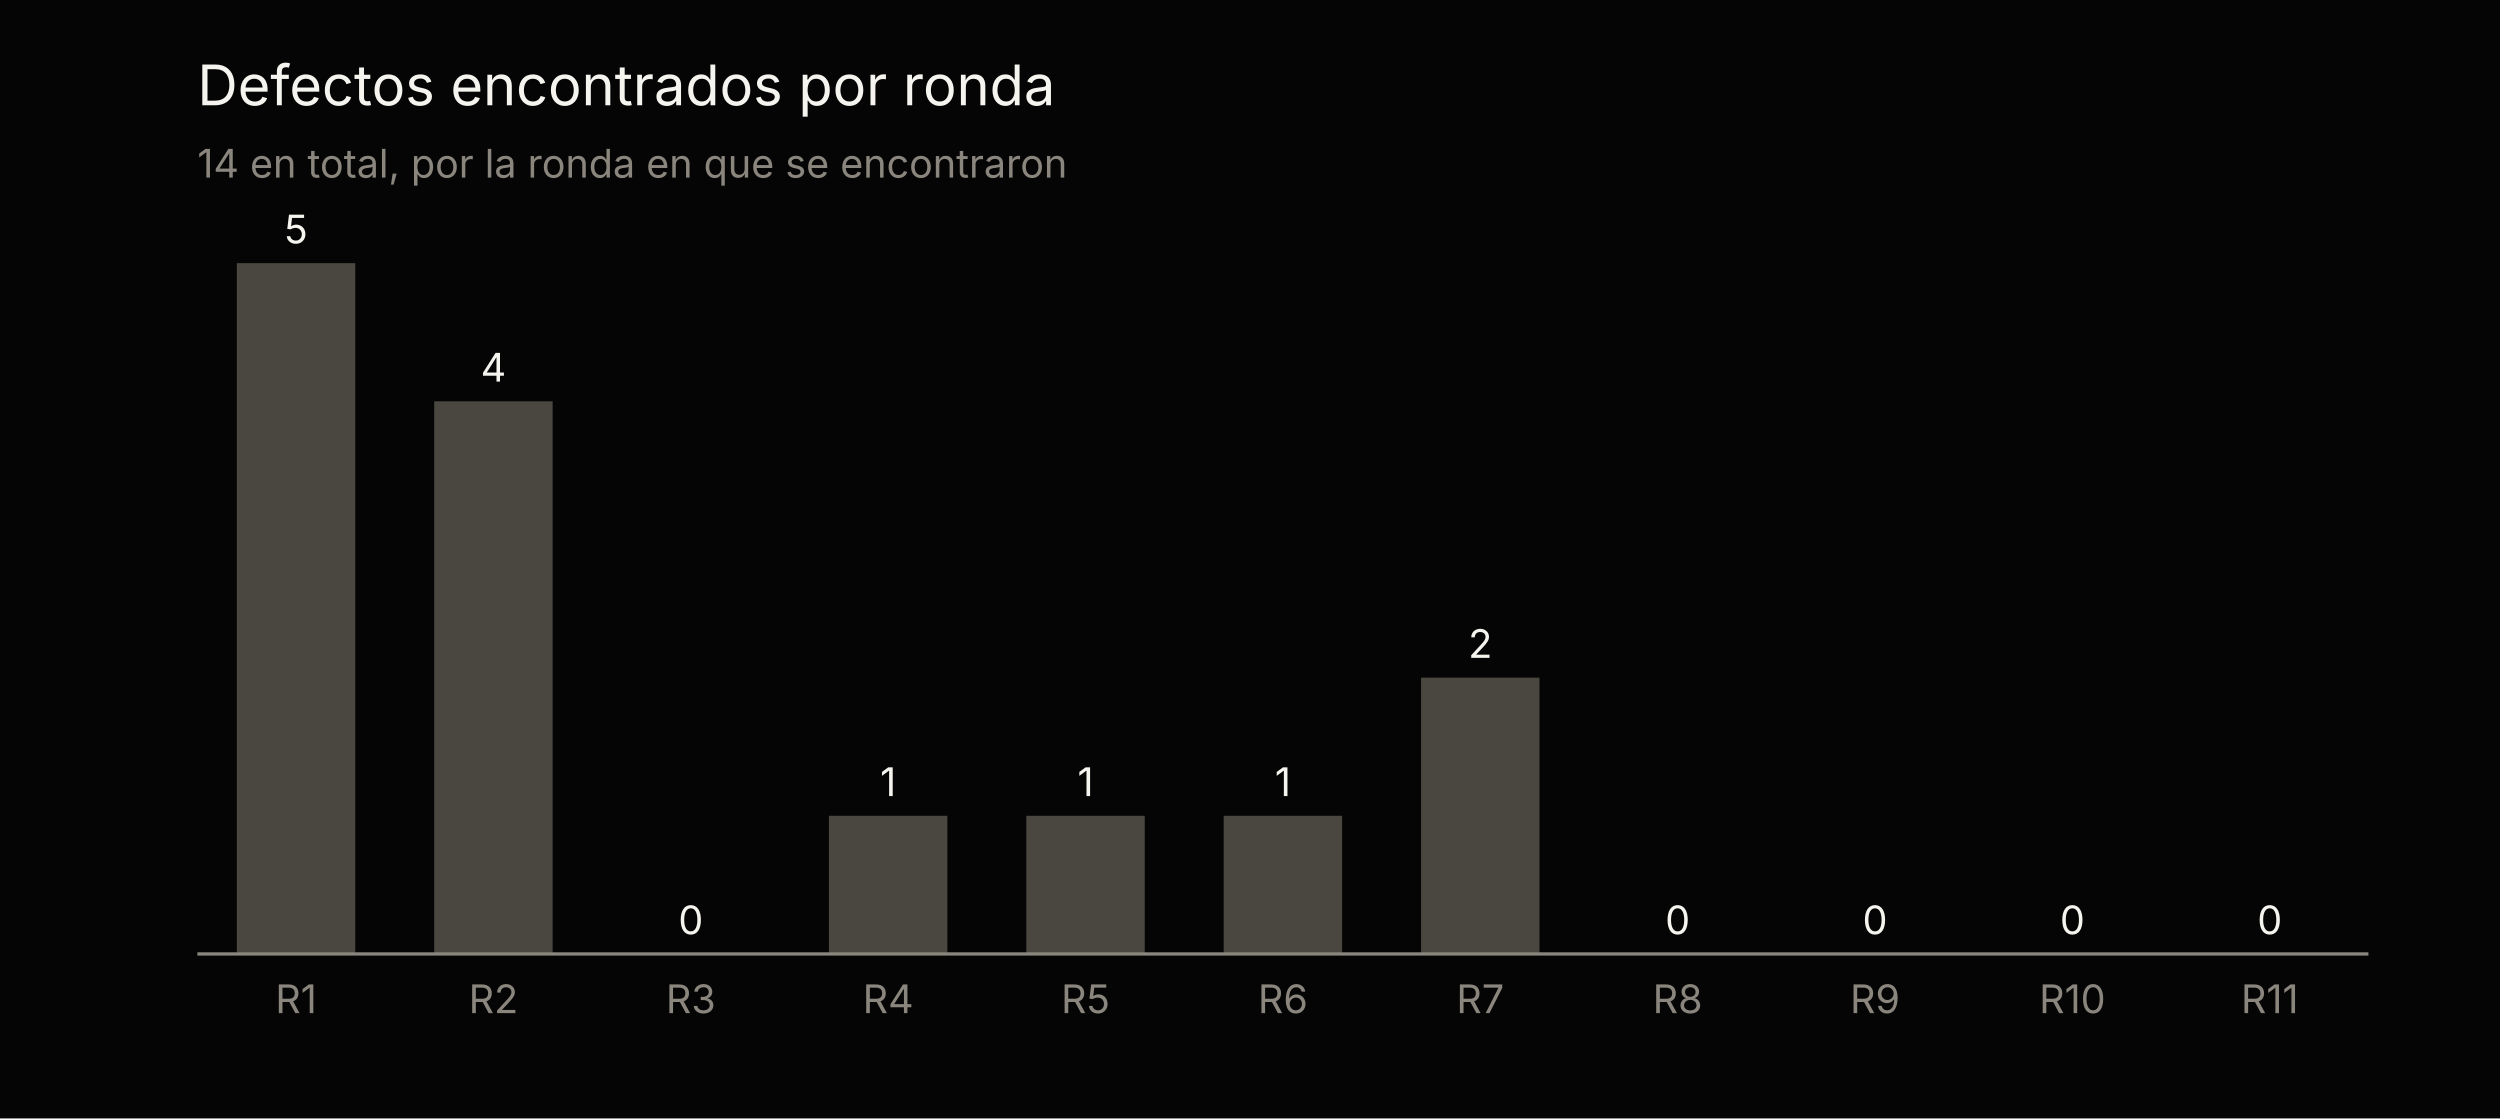
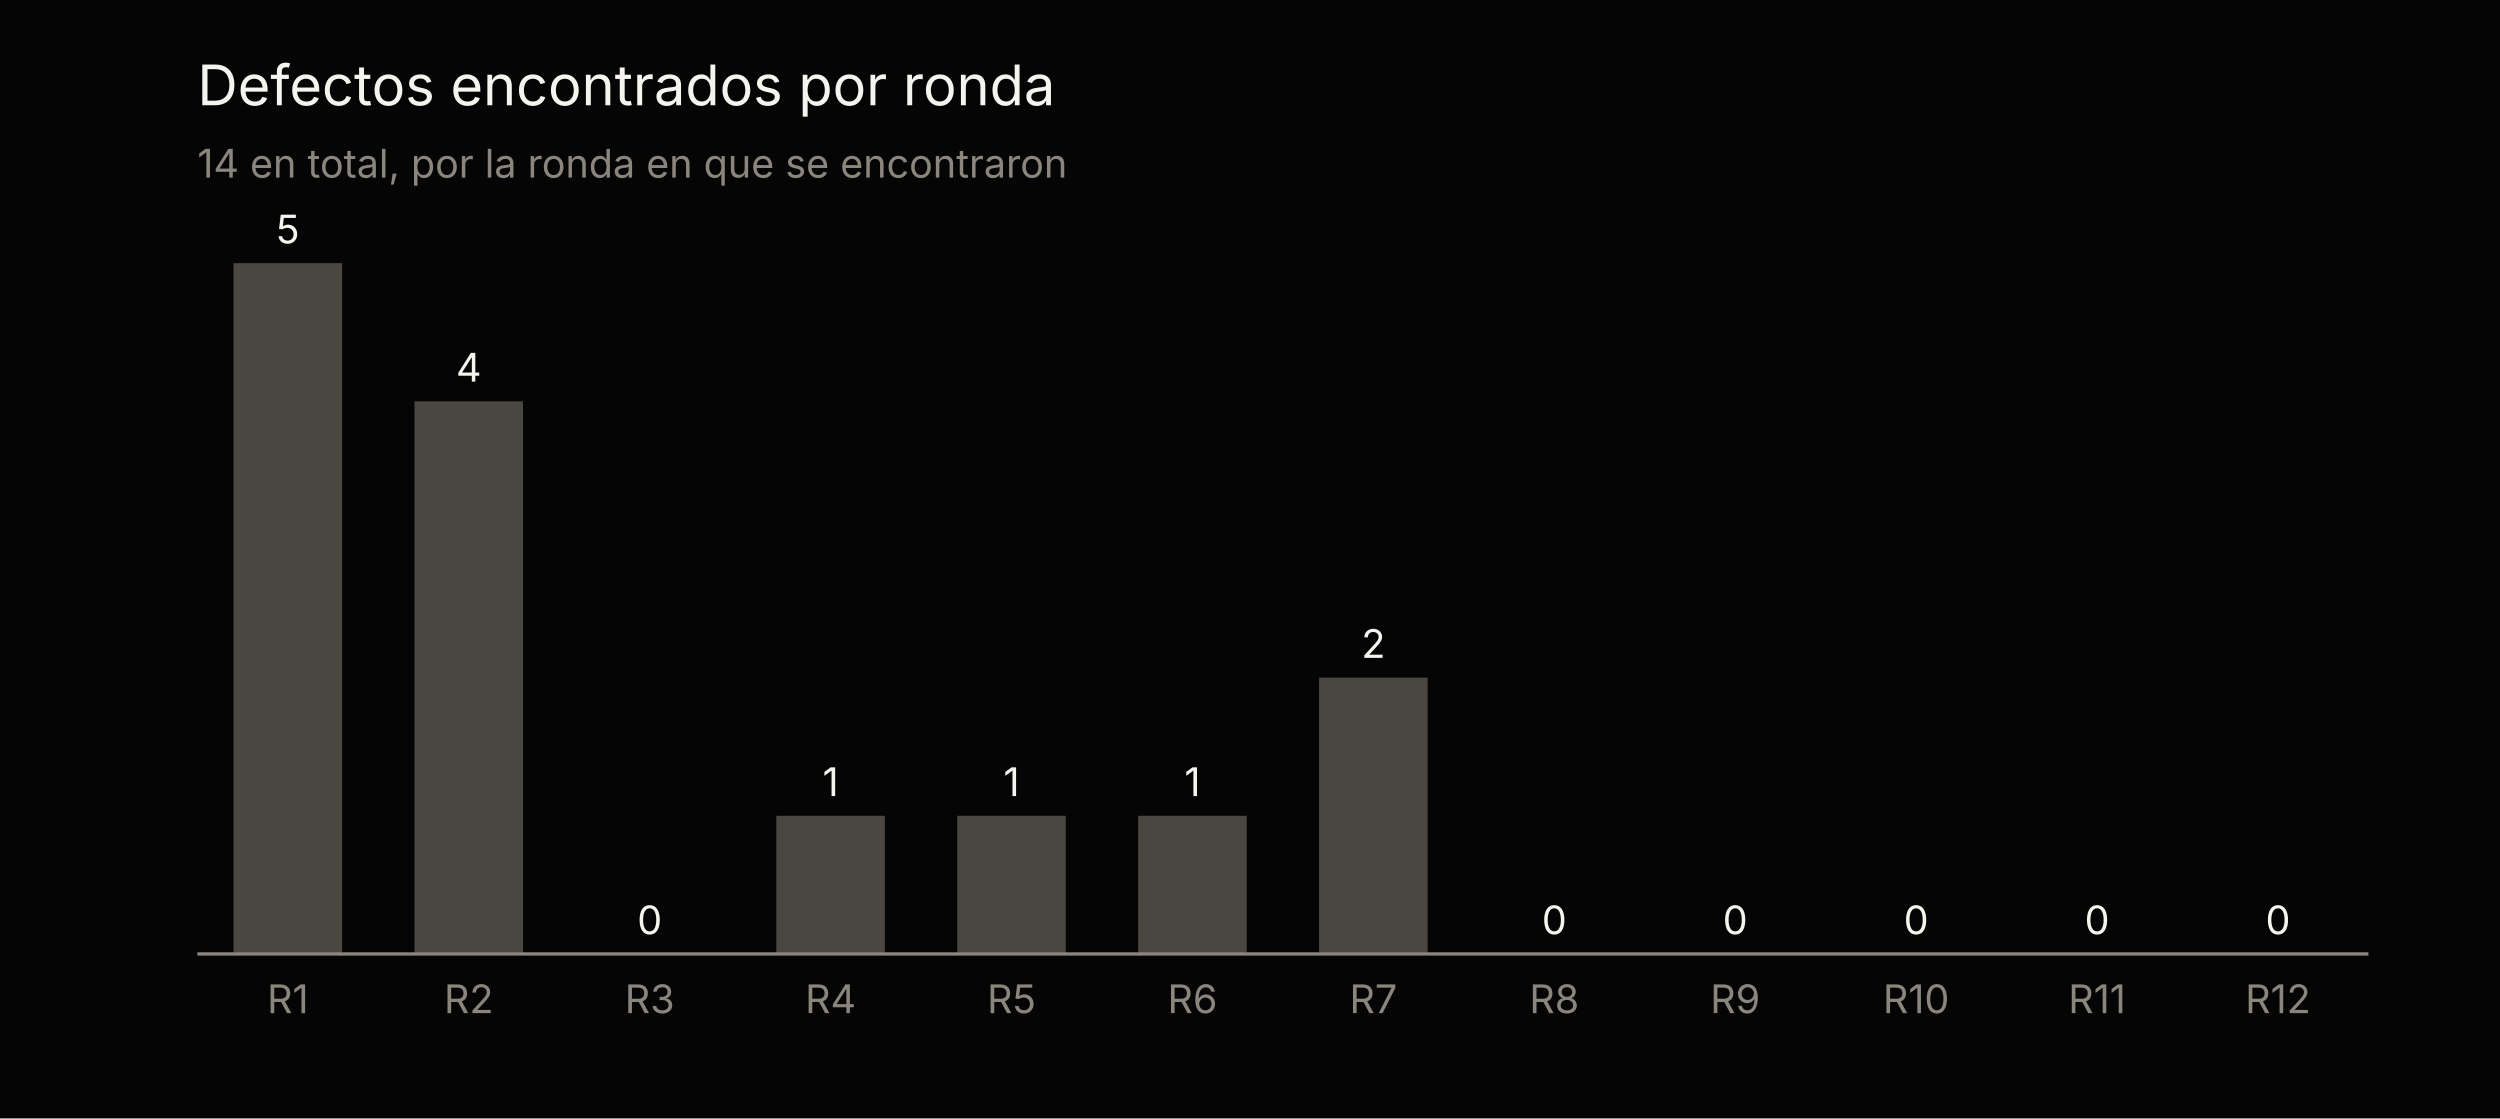
<svg xmlns="http://www.w3.org/2000/svg" viewBox="0 0 760 340" font-family="Inter, Arial, sans-serif" font-size="12">
  <rect width="760" height="340" fill="#050505" />
  <text x="60" y="32" font-size="17" fill="#f5f4ef">Defectos encontrados por ronda</text>
  <text x="60" y="54" fill="#8a867e">14 en total, por la ronda en que se encontraron</text>
-   <rect x="72.0" y="80.0" width="36.0" height="210.0" fill="#4a4740" />
-   <text x="90.0" y="74.0" text-anchor="middle" fill="#f5f4ef">5</text>
-   <text x="90.0" y="308" text-anchor="middle" fill="#8a867e">R1</text>
-   <rect x="132.0" y="122.0" width="36.0" height="168.0" fill="#4a4740" />
-   <text x="150.0" y="116.0" text-anchor="middle" fill="#f5f4ef">4</text>
-   <text x="150.0" y="308" text-anchor="middle" fill="#8a867e">R2</text>
-   <rect x="192.0" y="290.0" width="36.0" height="0.0" fill="#4a4740" />
-   <text x="210.0" y="284.0" text-anchor="middle" fill="#f5f4ef">0</text>
-   <text x="210.0" y="308" text-anchor="middle" fill="#8a867e">R3</text>
-   <rect x="252.0" y="248.0" width="36.0" height="42.0" fill="#4a4740" />
-   <text x="270.0" y="242.0" text-anchor="middle" fill="#f5f4ef">1</text>
-   <text x="270.0" y="308" text-anchor="middle" fill="#8a867e">R4</text>
-   <rect x="312.0" y="248.0" width="36.0" height="42.0" fill="#4a4740" />
-   <text x="330.0" y="242.0" text-anchor="middle" fill="#f5f4ef">1</text>
-   <text x="330.0" y="308" text-anchor="middle" fill="#8a867e">R5</text>
-   <rect x="372.0" y="248.0" width="36.0" height="42.0" fill="#4a4740" />
-   <text x="390.0" y="242.0" text-anchor="middle" fill="#f5f4ef">1</text>
-   <text x="390.0" y="308" text-anchor="middle" fill="#8a867e">R6</text>
-   <rect x="432.0" y="206.0" width="36.0" height="84.0" fill="#4a4740" />
-   <text x="450.0" y="200.0" text-anchor="middle" fill="#f5f4ef">2</text>
-   <text x="450.0" y="308" text-anchor="middle" fill="#8a867e">R7</text>
-   <rect x="492.0" y="290.0" width="36.0" height="0.0" fill="#4a4740" />
-   <text x="510.0" y="284.0" text-anchor="middle" fill="#f5f4ef">0</text>
-   <text x="510.0" y="308" text-anchor="middle" fill="#8a867e">R8</text>
-   <rect x="552.0" y="290.0" width="36.0" height="0.0" fill="#4a4740" />
-   <text x="570.0" y="284.0" text-anchor="middle" fill="#f5f4ef">0</text>
-   <text x="570.0" y="308" text-anchor="middle" fill="#8a867e">R9</text>
-   <rect x="612.0" y="290.0" width="36.0" height="0.0" fill="#4a4740" />
-   <text x="630.0" y="284.0" text-anchor="middle" fill="#f5f4ef">0</text>
-   <text x="630.0" y="308" text-anchor="middle" fill="#8a867e">R10</text>
-   <rect x="672.0" y="290.0" width="36.0" height="0.0" fill="#d5a84b" />
-   <text x="690.0" y="284.0" text-anchor="middle" fill="#f5f4ef">0</text>
-   <text x="690.0" y="308" text-anchor="middle" fill="#8a867e">R11</text>
+   <rect x="71.0" y="80.0" width="33.0" height="210.0" fill="#4a4740" />
+   <text x="87.5" y="74.0" text-anchor="middle" fill="#f5f4ef">5</text>
+   <text x="87.5" y="308" text-anchor="middle" fill="#8a867e">R1</text>
+   <rect x="126.0" y="122.0" width="33.0" height="168.0" fill="#4a4740" />
+   <text x="142.5" y="116.0" text-anchor="middle" fill="#f5f4ef">4</text>
+   <text x="142.5" y="308" text-anchor="middle" fill="#8a867e">R2</text>
+   <rect x="181.0" y="290.0" width="33.0" height="0.0" fill="#4a4740" />
+   <text x="197.5" y="284.0" text-anchor="middle" fill="#f5f4ef">0</text>
+   <text x="197.5" y="308" text-anchor="middle" fill="#8a867e">R3</text>
+   <rect x="236.0" y="248.0" width="33.0" height="42.0" fill="#4a4740" />
+   <text x="252.5" y="242.0" text-anchor="middle" fill="#f5f4ef">1</text>
+   <text x="252.5" y="308" text-anchor="middle" fill="#8a867e">R4</text>
+   <rect x="291.0" y="248.0" width="33.0" height="42.0" fill="#4a4740" />
+   <text x="307.5" y="242.0" text-anchor="middle" fill="#f5f4ef">1</text>
+   <text x="307.5" y="308" text-anchor="middle" fill="#8a867e">R5</text>
+   <rect x="346.0" y="248.0" width="33.0" height="42.0" fill="#4a4740" />
+   <text x="362.5" y="242.0" text-anchor="middle" fill="#f5f4ef">1</text>
+   <text x="362.5" y="308" text-anchor="middle" fill="#8a867e">R6</text>
+   <rect x="401.0" y="206.0" width="33.0" height="84.0" fill="#4a4740" />
+   <text x="417.5" y="200.0" text-anchor="middle" fill="#f5f4ef">2</text>
+   <text x="417.5" y="308" text-anchor="middle" fill="#8a867e">R7</text>
+   <rect x="456.0" y="290.0" width="33.0" height="0.0" fill="#4a4740" />
+   <text x="472.5" y="284.0" text-anchor="middle" fill="#f5f4ef">0</text>
+   <text x="472.5" y="308" text-anchor="middle" fill="#8a867e">R8</text>
+   <rect x="511.0" y="290.0" width="33.0" height="0.0" fill="#4a4740" />
+   <text x="527.5" y="284.0" text-anchor="middle" fill="#f5f4ef">0</text>
+   <text x="527.5" y="308" text-anchor="middle" fill="#8a867e">R9</text>
+   <rect x="566.0" y="290.0" width="33.0" height="0.0" fill="#4a4740" />
+   <text x="582.5" y="284.0" text-anchor="middle" fill="#f5f4ef">0</text>
+   <text x="582.5" y="308" text-anchor="middle" fill="#8a867e">R10</text>
+   <rect x="621.0" y="290.0" width="33.0" height="0.0" fill="#4a4740" />
+   <text x="637.5" y="284.0" text-anchor="middle" fill="#f5f4ef">0</text>
+   <text x="637.5" y="308" text-anchor="middle" fill="#8a867e">R11</text>
+   <rect x="676.0" y="290.0" width="33.0" height="0.0" fill="#d5a84b" />
+   <text x="692.5" y="284.0" text-anchor="middle" fill="#f5f4ef">0</text>
+   <text x="692.5" y="308" text-anchor="middle" fill="#8a867e">R12</text>
  <line x1="60" x2="720" y1="290" y2="290" stroke="#8a867e" />
</svg>
